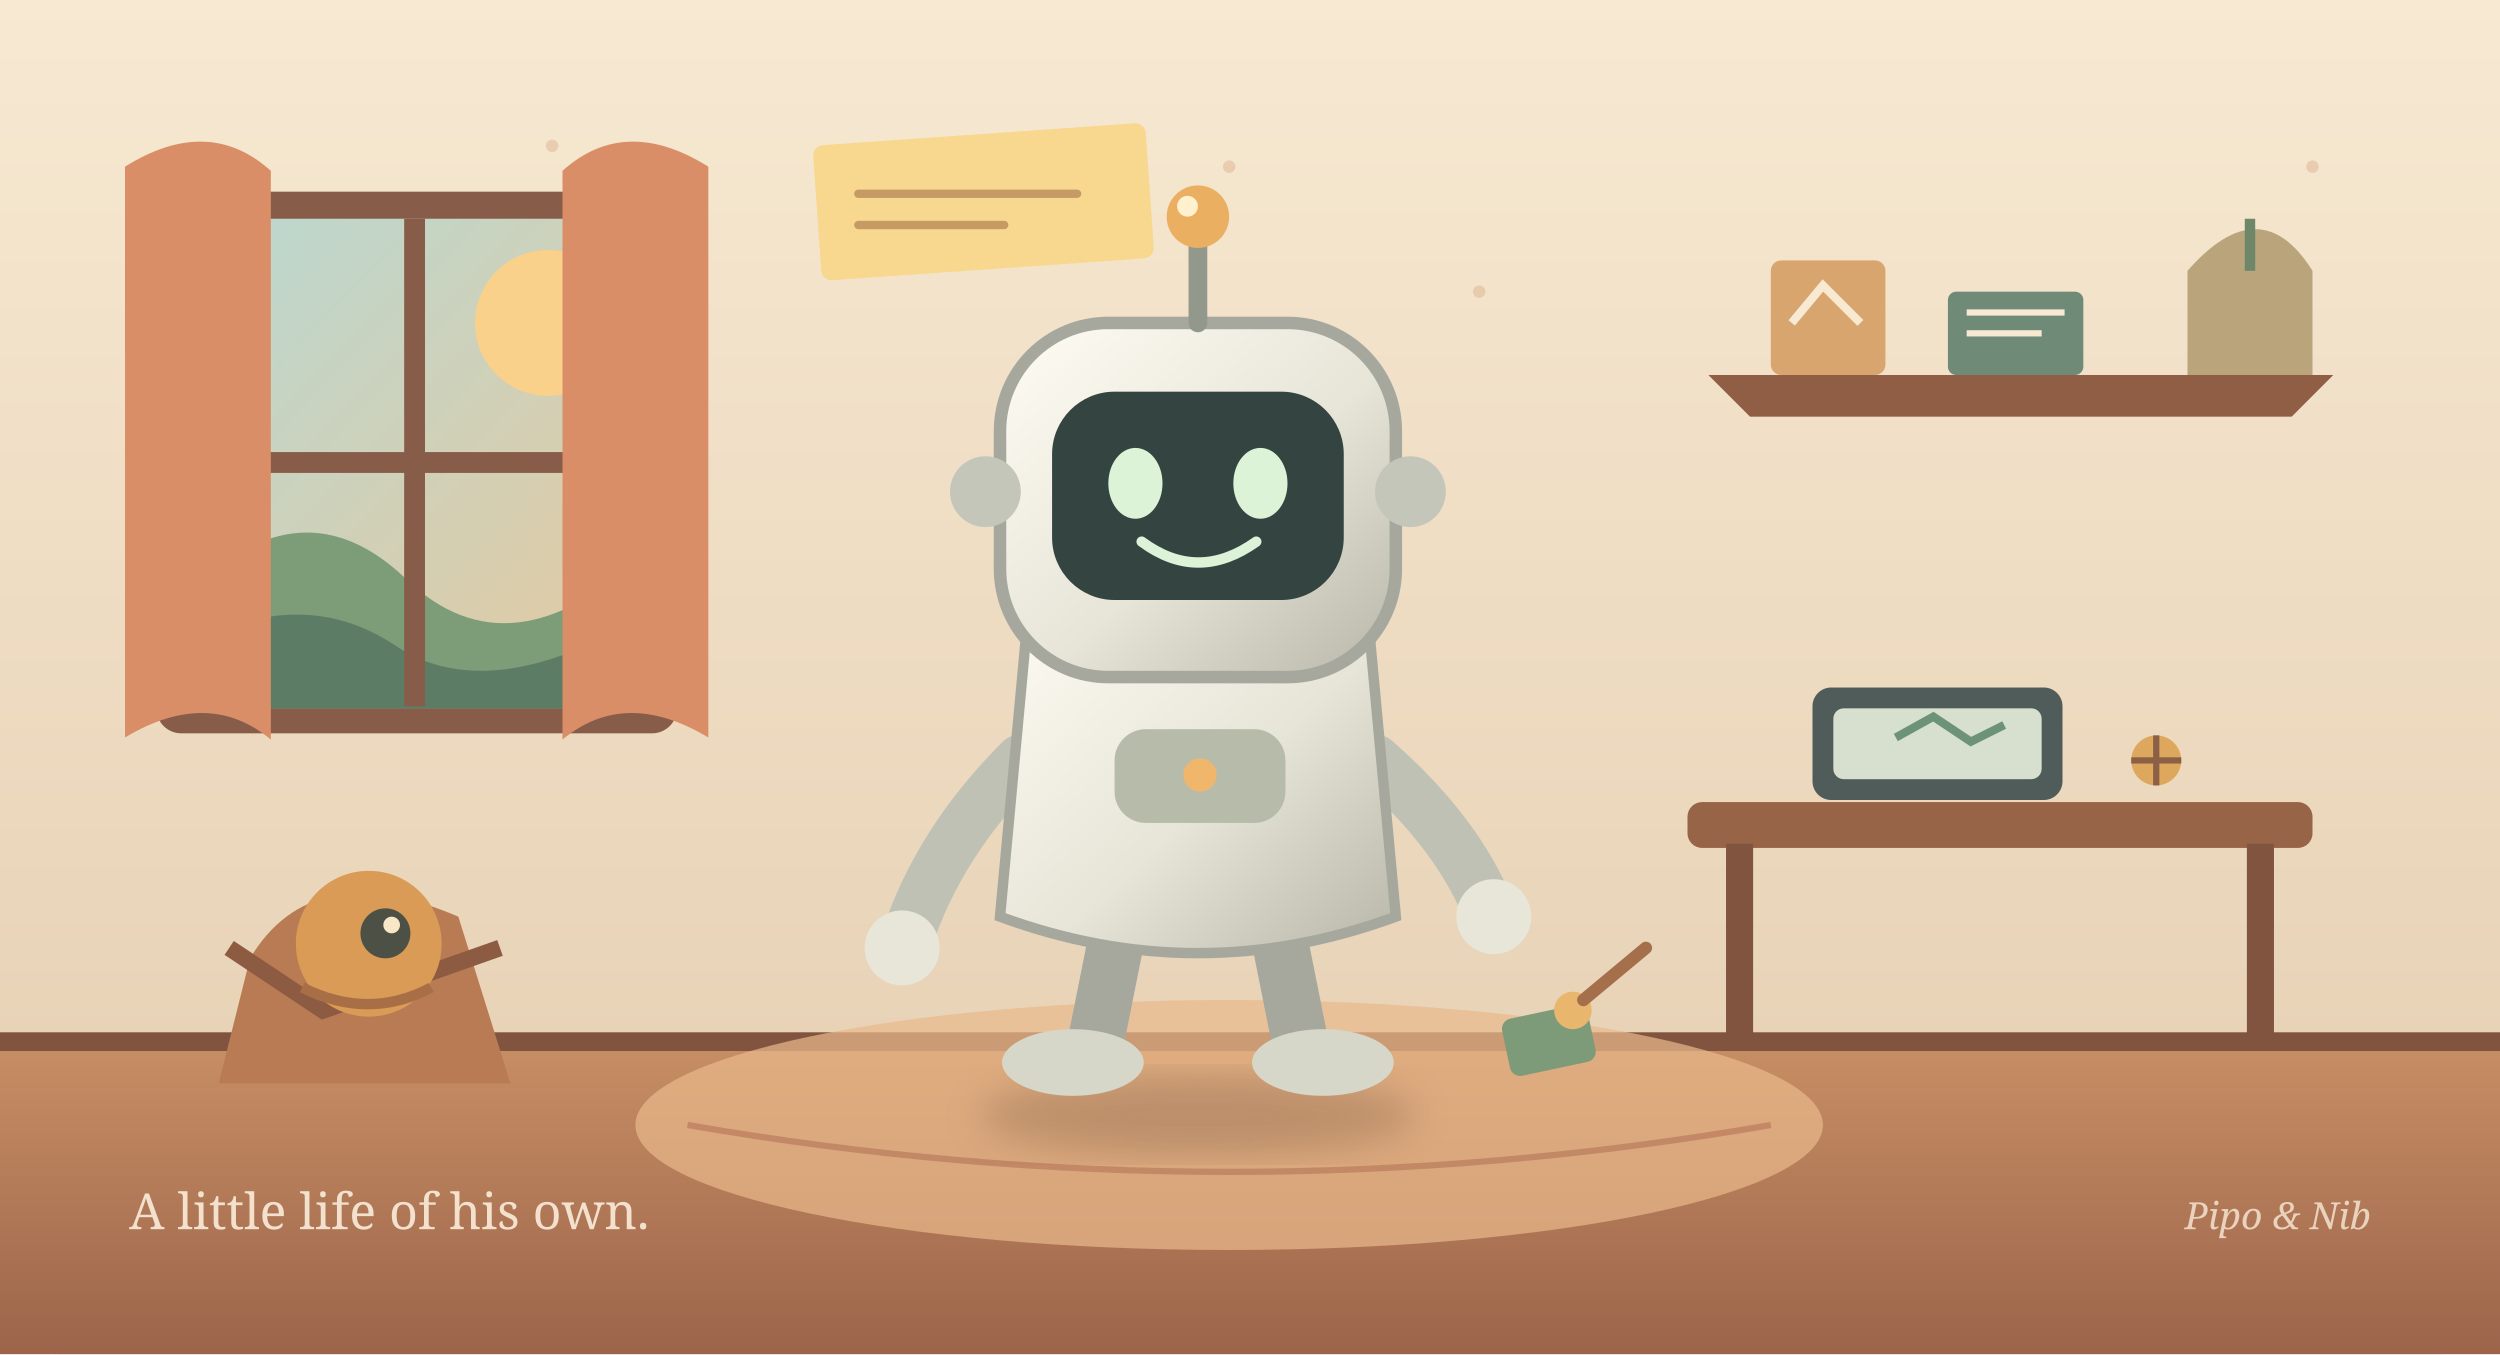
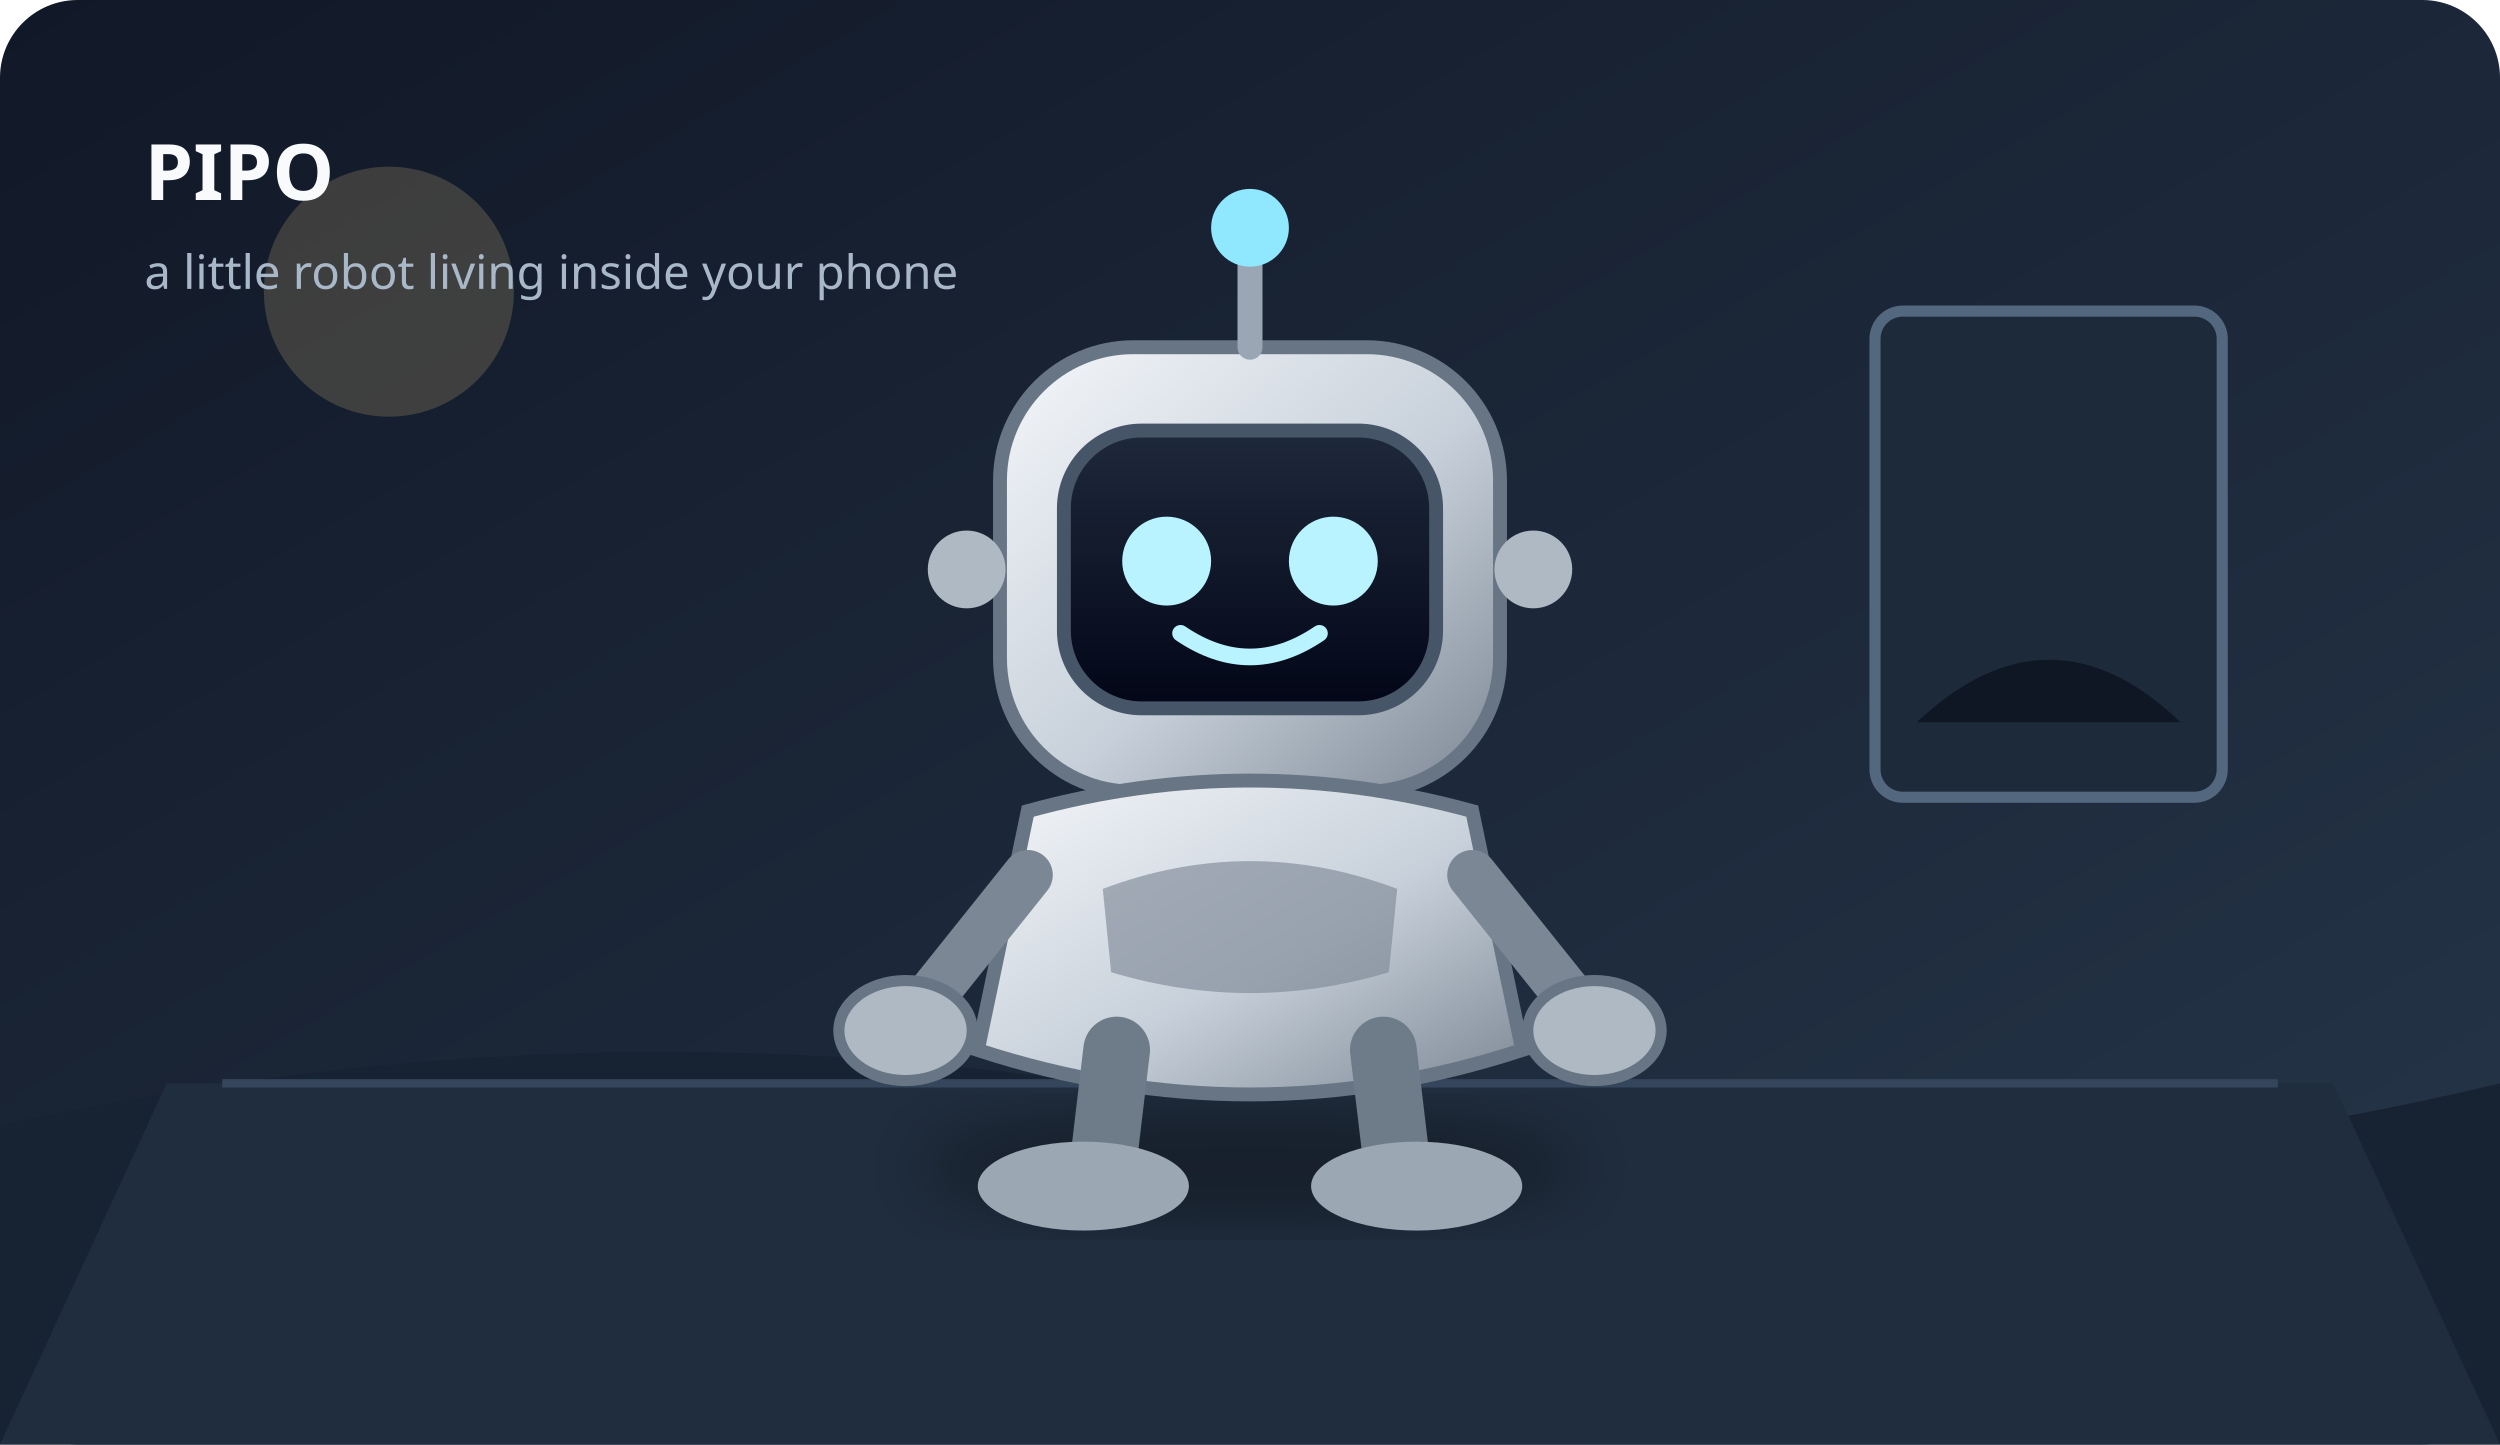
- <svg xmlns="http://www.w3.org/2000/svg" viewBox="0 0 1200 650" role="img" aria-labelledby="title desc">
+ <svg xmlns="http://www.w3.org/2000/svg" viewBox="0 0 900 520" role="img" aria-label="Pipo, a small 3D-style robot living in a cozy room">
  <defs>
-     <linearGradient id="wall" x2="0" y2="1">
-       <stop stop-color="#F7E9D2" />
-       <stop offset="1" stop-color="#E8D3B7" />
+     <linearGradient id="bg" x1="0" y1="0" x2="1" y2="1">
+       <stop offset="0" stop-color="#111827" />
+       <stop offset="1" stop-color="#26364a" />
    </linearGradient>
-     <linearGradient id="floor" x2="0" y2="1">
-       <stop stop-color="#C88F65" />
-       <stop offset="1" stop-color="#9C644A" />
+     <linearGradient id="body" x1="0" y1="0" x2="1" y2="1">
+       <stop offset="0" stop-color="#f5f7fa" />
+       <stop offset=".55" stop-color="#c7d0da" />
+       <stop offset="1" stop-color="#7c8794" />
    </linearGradient>
-     <linearGradient id="shell" x2="1" y2="1">
-       <stop stop-color="#FFFDF4" />
-       <stop offset=".55" stop-color="#E7E4D8" />
-       <stop offset="1" stop-color="#B7B6A8" />
+     <linearGradient id="screen" x1="0" y1="0" x2="0" y2="1">
+       <stop offset="0" stop-color="#1e293b" />
+       <stop offset="1" stop-color="#020617" />
    </linearGradient>
-     <linearGradient id="glass" x2="1" y2="1">
-       <stop stop-color="#B9D8D1" />
-       <stop offset="1" stop-color="#E6C99F" />
-     </linearGradient>
-     <filter id="soft">
-       <feGaussianBlur stdDeviation="18" />
+     <filter id="shadow">
+       <feGaussianBlur stdDeviation="12" />
    </filter>
-     <filter id="shadow">
-       <feGaussianBlur stdDeviation="9" />
-     </filter>
+     <style>
+       .pipo { transform-origin: 450px 330px; animation: bob 2.8s ease-in-out infinite; }
+       .head { transform-origin: 450px 205px; animation: look 5s ease-in-out infinite; }
+       .antenna { transform-origin: 450px 105px; animation: antenna 1.8s ease-in-out infinite; }
+       .eye { animation: blink 4.7s infinite; transform-box: fill-box; transform-origin: center; }
+       @keyframes bob { 0%,100%{transform:translateY(0)} 50%{transform:translateY(-10px)} }
+       @keyframes look { 0%,45%,100%{transform:rotateY(0deg)} 55%,75%{transform:rotateY(8deg)} 85%{transform:rotateY(-5deg)} }
+       @keyframes antenna { 0%,100%{transform:rotate(-4deg)} 50%{transform:rotate(7deg)} }
+       @keyframes blink { 0%,92%,100%{transform:scaleY(1)} 94%,96%{transform:scaleY(.08)} }
+     </style>
  </defs>
-   <rect width="1200" height="650" rx="28" fill="#F4E6D2" />
-   <circle cx="1000" cy="110" r="150" fill="#F4B66D" opacity=".24" filter="url(#soft)" />
-   <path d="M0 0H1200V500H0Z" fill="url(#wall)" />
-   <path d="M0 500H1200V650H0Z" fill="url(#floor)" />
-   <path d="M0 500H1200" stroke="#81543F" stroke-width="9" />
-   <g fill="#C98B61" opacity=".28">
-     <circle cx="80" cy="90" r="3" />
-     <circle cx="150" cy="150" r="3" />
-     <circle cx="265" cy="70" r="3" />
-     <circle cx="590" cy="80" r="3" />
-     <circle cx="710" cy="140" r="3" />
-     <circle cx="1110" cy="80" r="3" />
+   <rect width="900" height="520" rx="28" fill="url(#bg)" />
+   <path d="M0 405 Q230 355 450 400 T900 390 V520 H0Z" fill="#172233" />
+   <path d="M60 390 L840 390 L900 520 H0Z" fill="#202d3e" />
+   <path d="M80 390 L820 390" stroke="#34465b" stroke-width="3" />
+   <circle cx="140" cy="105" r="45" fill="#f8d58a" opacity=".18" />
+   <rect x="675" y="112" width="125" height="175" rx="10" fill="#1c2a3a" stroke="#53677e" stroke-width="4" />
+   <path d="M690 260 Q738 215 785 260" fill="#0f1724" />
+   <g class="pipo">
+     <ellipse cx="450" cy="420" rx="120" ry="22" fill="#000" opacity=".3" filter="url(#shadow)" />
+     <g class="head">
+       <rect x="360" y="125" width="180" height="160" rx="48" fill="url(#body)" stroke="#687584" stroke-width="5" />
+       <rect x="383" y="155" width="134" height="100" rx="28" fill="url(#screen)" stroke="#475569" stroke-width="5" />
+       <g class="eye" fill="#b9f3ff">
+         <circle cx="420" cy="202" r="16" />
+         <circle cx="480" cy="202" r="16" />
+       </g>
+       <path d="M425 228 Q450 245 475 228" fill="none" stroke="#b9f3ff" stroke-width="6" stroke-linecap="round" />
+       <circle cx="348" cy="205" r="14" fill="#aeb9c4" />
+       <circle cx="552" cy="205" r="14" fill="#aeb9c4" />
+     </g>
+     <g class="antenna">
+       <path d="M450 125 L450 94" stroke="#9aa6b4" stroke-width="9" stroke-linecap="round" />
+       <circle cx="450" cy="82" r="14" fill="#8fe8ff" />
+     </g>
+     <path d="M370 292 Q450 270 530 292 L548 378 Q450 410 352 378Z" fill="url(#body)" stroke="#687584" stroke-width="5" />
+     <path d="M397 320 Q450 300 503 320 L500 350 Q450 365 400 350Z" fill="#7f8b98" opacity=".65" />
+     <g stroke="#7b8794" stroke-width="18" stroke-linecap="round">
+       <path d="M370 315 L330 365" />
+       <path d="M530 315 L570 365" />
+     </g>
+     <g fill="#aeb9c4" stroke="#687584" stroke-width="4">
+       <ellipse cx="326" cy="371" rx="24" ry="18" />
+       <ellipse cx="574" cy="371" rx="24" ry="18" />
+     </g>
+     <path d="M402 378 L397 420" stroke="#6e7b88" stroke-width="24" stroke-linecap="round" />
+     <path d="M498 378 L503 420" stroke="#6e7b88" stroke-width="24" stroke-linecap="round" />
+     <ellipse cx="390" cy="427" rx="38" ry="16" fill="#9ba7b3" />
+     <ellipse cx="510" cy="427" rx="38" ry="16" fill="#9ba7b3" />
  </g>
-   <rect x="75" y="92" width="250" height="260" rx="12" fill="#875D49" />
-   <rect x="88" y="105" width="224" height="234" rx="6" fill="url(#glass)" />
-   <circle cx="263" cy="155" r="35" fill="#F9D18A" />
-   <path d="M90 285Q145 230 195 278T310 265V340H90Z" fill="#7D9C78" />
-   <path d="M90 310Q145 280 190 310T310 295V340H90Z" fill="#5D7C66" />
-   <path d="M199 105V339M88 222H312" stroke="#875D49" stroke-width="10" />
-   <path d="M60 80Q100 55 130 82V355Q100 330 60 354Z" fill="#D98E67" />
-   <path d="M340 80Q300 55 270 82V355Q300 330 340 354Z" fill="#D98E67" />
-   <path d="M820 180H1120L1100 200H840Z" fill="#8F5E45" />
-   <rect x="850" y="125" width="55" height="55" rx="5" fill="#D9A56F" />
-   <path d="M860 155l15-18 18 18" fill="none" stroke="#F7E9D2" stroke-width="4" />
-   <rect x="935" y="140" width="65" height="40" rx="4" fill="#6F8A76" />
-   <path d="M944 150h47M944 160h36" stroke="#F7E9D2" stroke-width="3" />
-   <path d="M1050 180V130Q1085 90 1110 130V180Z" fill="#B9A47C" />
-   <path d="M1080 130V105" stroke="#6D8768" stroke-width="5" />
-   <rect x="810" y="385" width="300" height="22" rx="7" fill="#986448" />
-   <path d="M835 405V500M1085 405V500" stroke="#81543F" stroke-width="13" />
-   <rect x="870" y="330" width="120" height="54" rx="9" fill="#4F5C59" />
-   <rect x="880" y="340" width="100" height="34" rx="5" fill="#D7E0CE" />
-   <path d="M910 354l18-10 18 12 16-8" stroke="#6C9278" stroke-width="4" fill="none" />
-   <circle cx="1035" cy="365" r="12" fill="#DDA85E" />
-   <path d="M1035 353v24M1023 365h24" stroke="#8B6044" stroke-width="3" />
-   <ellipse cx="590" cy="540" rx="285" ry="60" fill="#E9B98B" opacity=".7" />
-   <path d="M330 540Q590 585 850 540" stroke="#B97B5D" stroke-width="3" fill="none" opacity=".7" />
-   <ellipse cx="575" cy="535" rx="105" ry="20" fill="#4E3428" opacity=".22" filter="url(#shadow)" />
-   <path d="M535 455L525 505M615 455L625 505" stroke="#A6A89E" stroke-width="27" stroke-linecap="round" />
-   <ellipse cx="515" cy="510" rx="34" ry="16" fill="#D7D7C9" />
-   <ellipse cx="635" cy="510" rx="34" ry="16" fill="#D7D7C9" />
-   <path d="M490 365Q450 405 435 452M660 365Q700 400 715 438" stroke="#BFC1B4" stroke-width="25" stroke-linecap="round" />
-   <circle cx="433" cy="455" r="18" fill="#E8E5D9" />
-   <circle cx="717" cy="440" r="18" fill="#E8E5D9" />
-   <path d="M493 300Q575 270 657 300L670 440Q575 475 480 440Z" fill="url(#shell)" stroke="#A6A89E" stroke-width="5" />
-   <rect x="535" y="350" width="82" height="45" rx="15" fill="#B6BBAA" />
-   <circle cx="576" cy="372" r="8" fill="#F0B66C" />
-   <rect x="480" y="155" width="190" height="170" rx="52" fill="url(#shell)" stroke="#A6A89E" stroke-width="6" />
-   <rect x="505" y="188" width="140" height="100" rx="30" fill="#344441" />
-   <ellipse cx="545" cy="232" rx="13" ry="17" fill="#DDF3D8" />
-   <ellipse cx="605" cy="232" rx="13" ry="17" fill="#DDF3D8" />
-   <path d="M548 260Q575 280 603 260" fill="none" stroke="#DDF3D8" stroke-width="5" stroke-linecap="round" />
-   <circle cx="473" cy="236" r="17" fill="#C4C6B9" />
-   <circle cx="677" cy="236" r="17" fill="#C4C6B9" />
-   <path d="M575 155V115" stroke="#92998C" stroke-width="9" stroke-linecap="round" />
-   <circle cx="575" cy="104" r="15" fill="#EBAF62" />
-   <circle cx="570" cy="99" r="5" fill="#FFF0CE" />
-   <path d="M120 460Q150 410 220 440L245 520H105Z" fill="#B87B53" />
-   <path d="M110 455L155 485L240 455" fill="none" stroke="#8D5B42" stroke-width="8" />
-   <circle cx="177" cy="453" r="35" fill="#D99B55" />
-   <circle cx="185" cy="448" r="12" fill="#4D5145" />
-   <circle cx="188" cy="444" r="4" fill="#F8E7C6" />
-   <path d="M145 474Q177 490 207 474" stroke="#A86E45" stroke-width="5" fill="none" />
-   <rect x="720" y="490" width="42" height="28" rx="5" fill="#7D9A79" transform="rotate(-12 720 490)" />
-   <circle cx="755" cy="485" r="9" fill="#E9B66E" />
-   <path d="M760 480l30-25" stroke="#A66F4C" stroke-width="6" stroke-linecap="round" />
-   <rect x="390" y="70" width="160" height="65" rx="5" fill="#F8D78E" transform="rotate(-4 390 70)" />
-   <path d="M412 93h105M412 108h70" stroke="#A9794F" stroke-width="4" stroke-linecap="round" opacity=".65" />
-   <text x="62" y="590" font-family="Georgia,serif" font-size="24" fill="#F8EAD8" opacity=".92">A little life of his own.</text>
-   <text x="1138" y="590" text-anchor="end" font-family="Georgia,serif" font-style="italic" font-size="18" fill="#F8EAD8" opacity=".8">Pipo &amp; Nib</text>
+   <text x="52" y="72" fill="#f8fafc" font-family="system-ui, sans-serif" font-size="28" font-weight="700">PIPO</text>
+   <text x="52" y="104" fill="#a9b8c9" font-family="system-ui, sans-serif" font-size="17">a little robot living inside your phone</text>
</svg>
